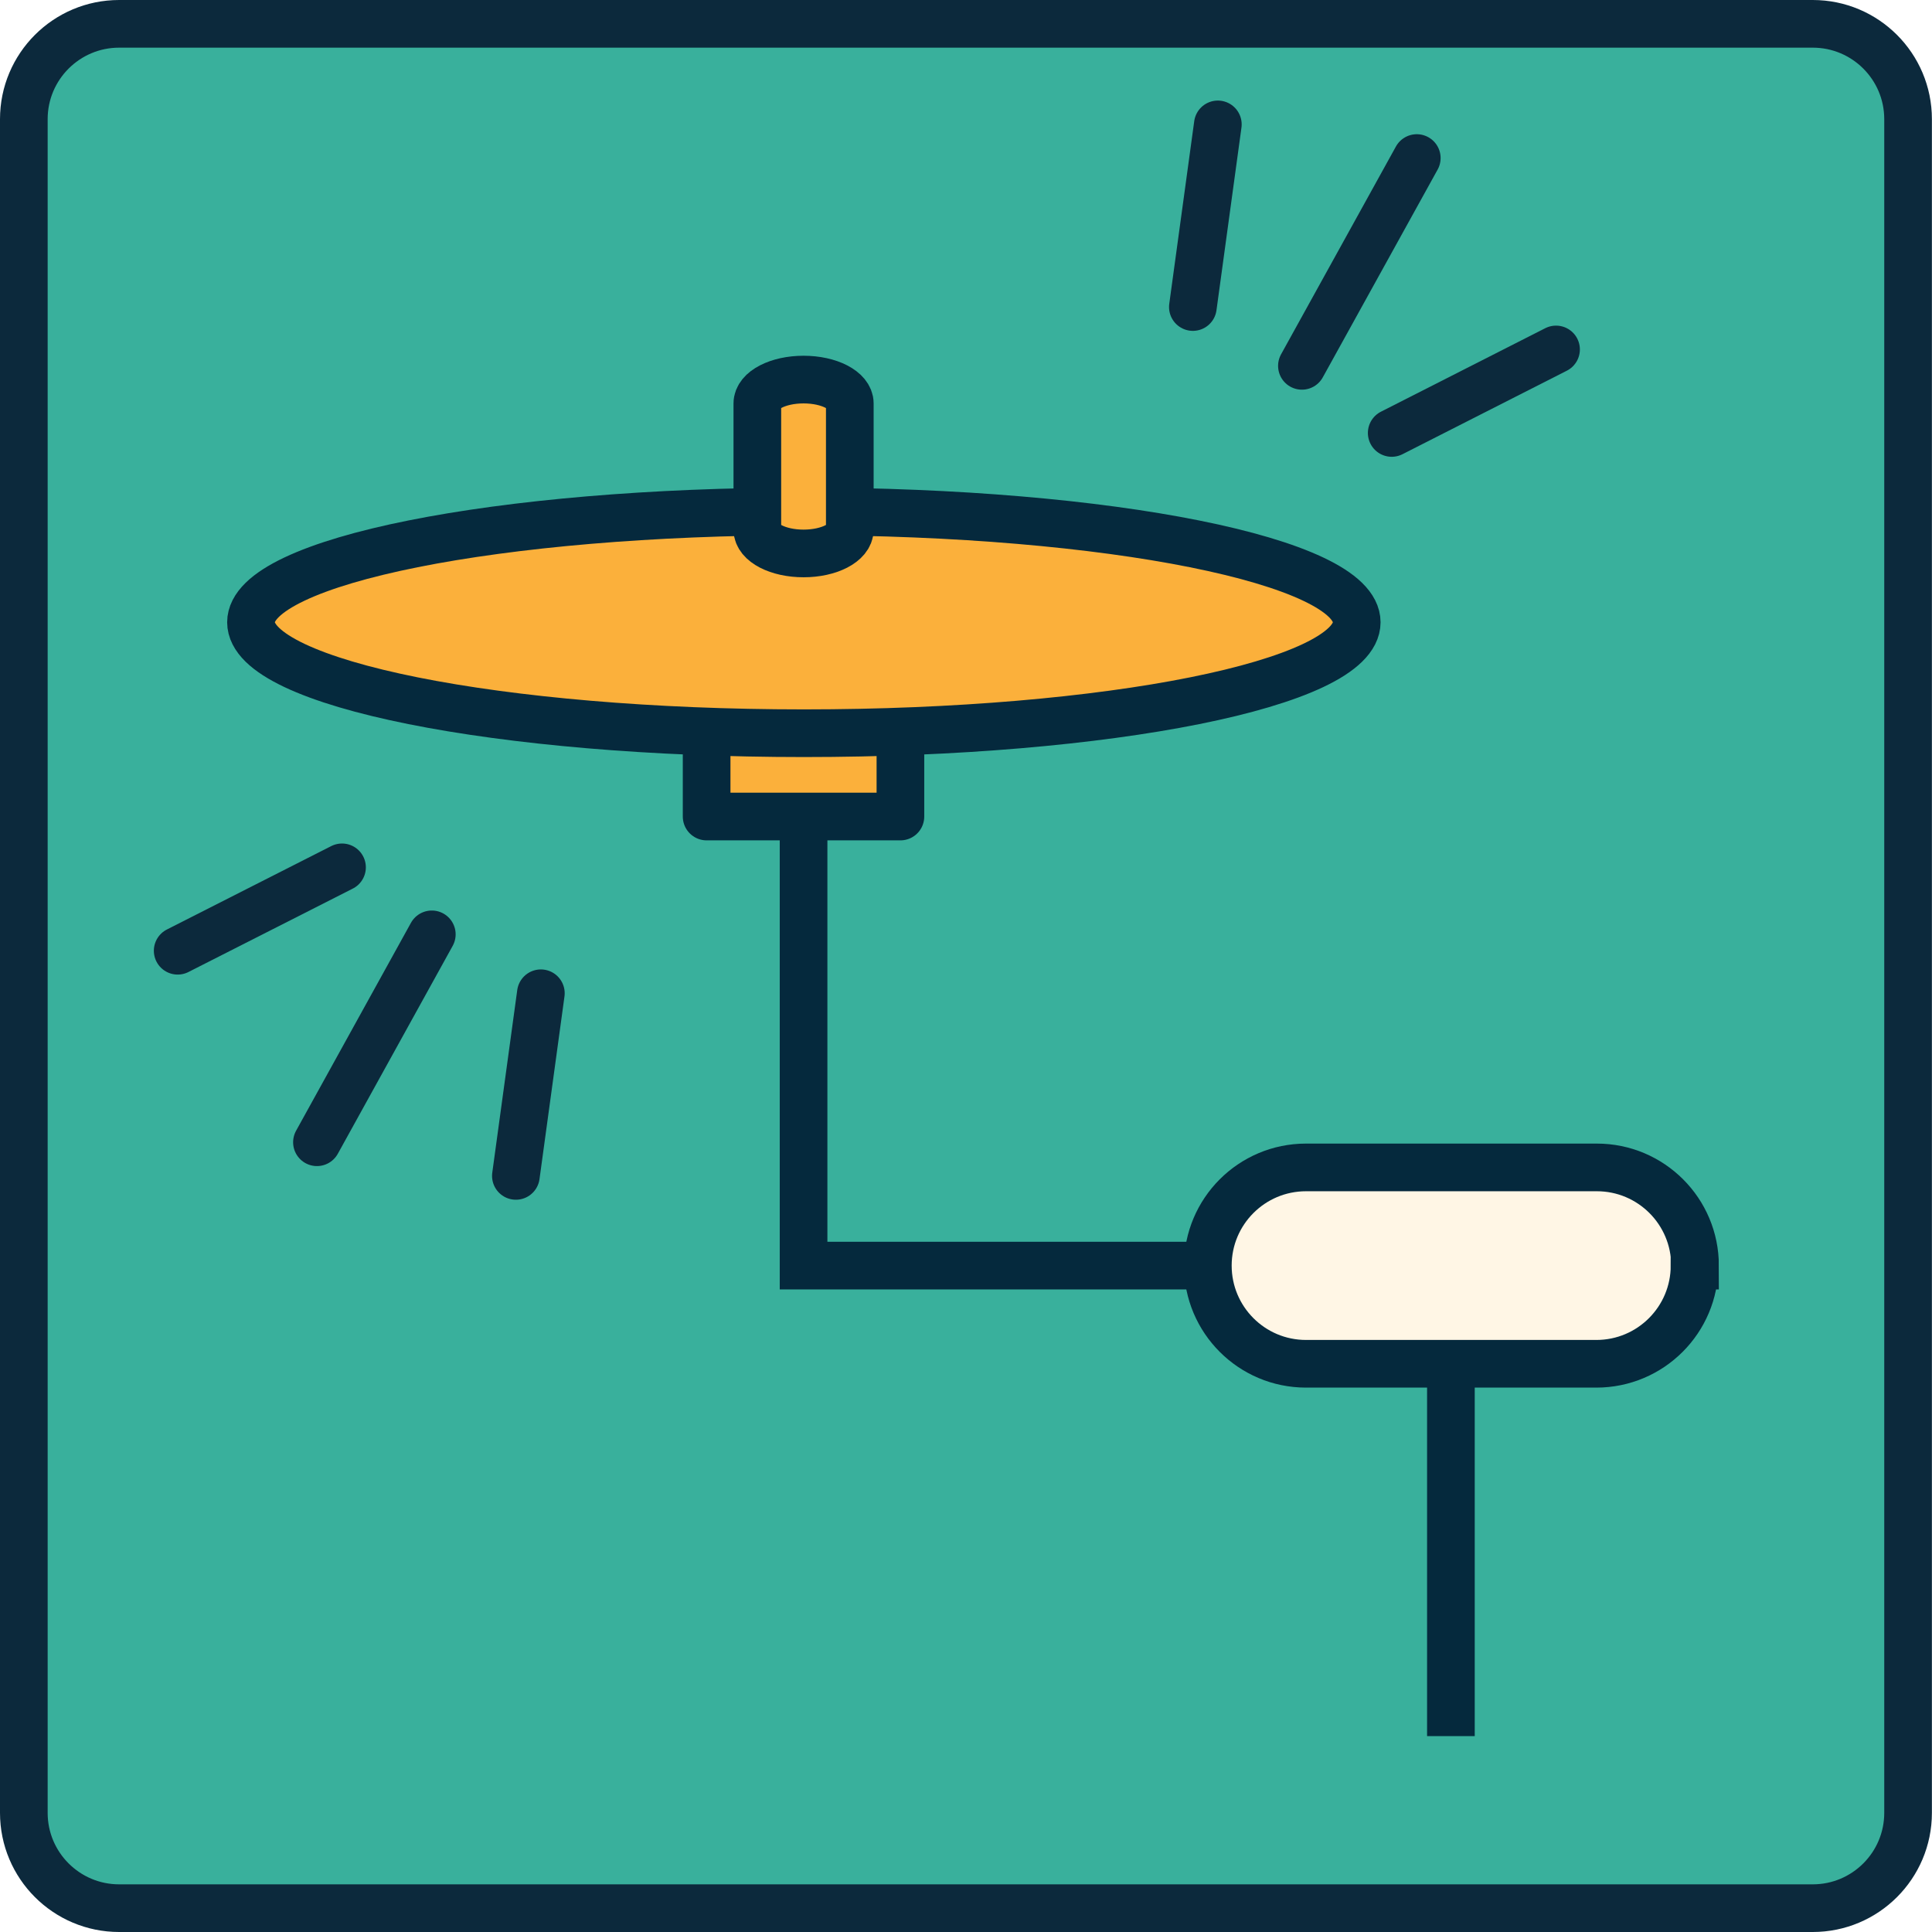
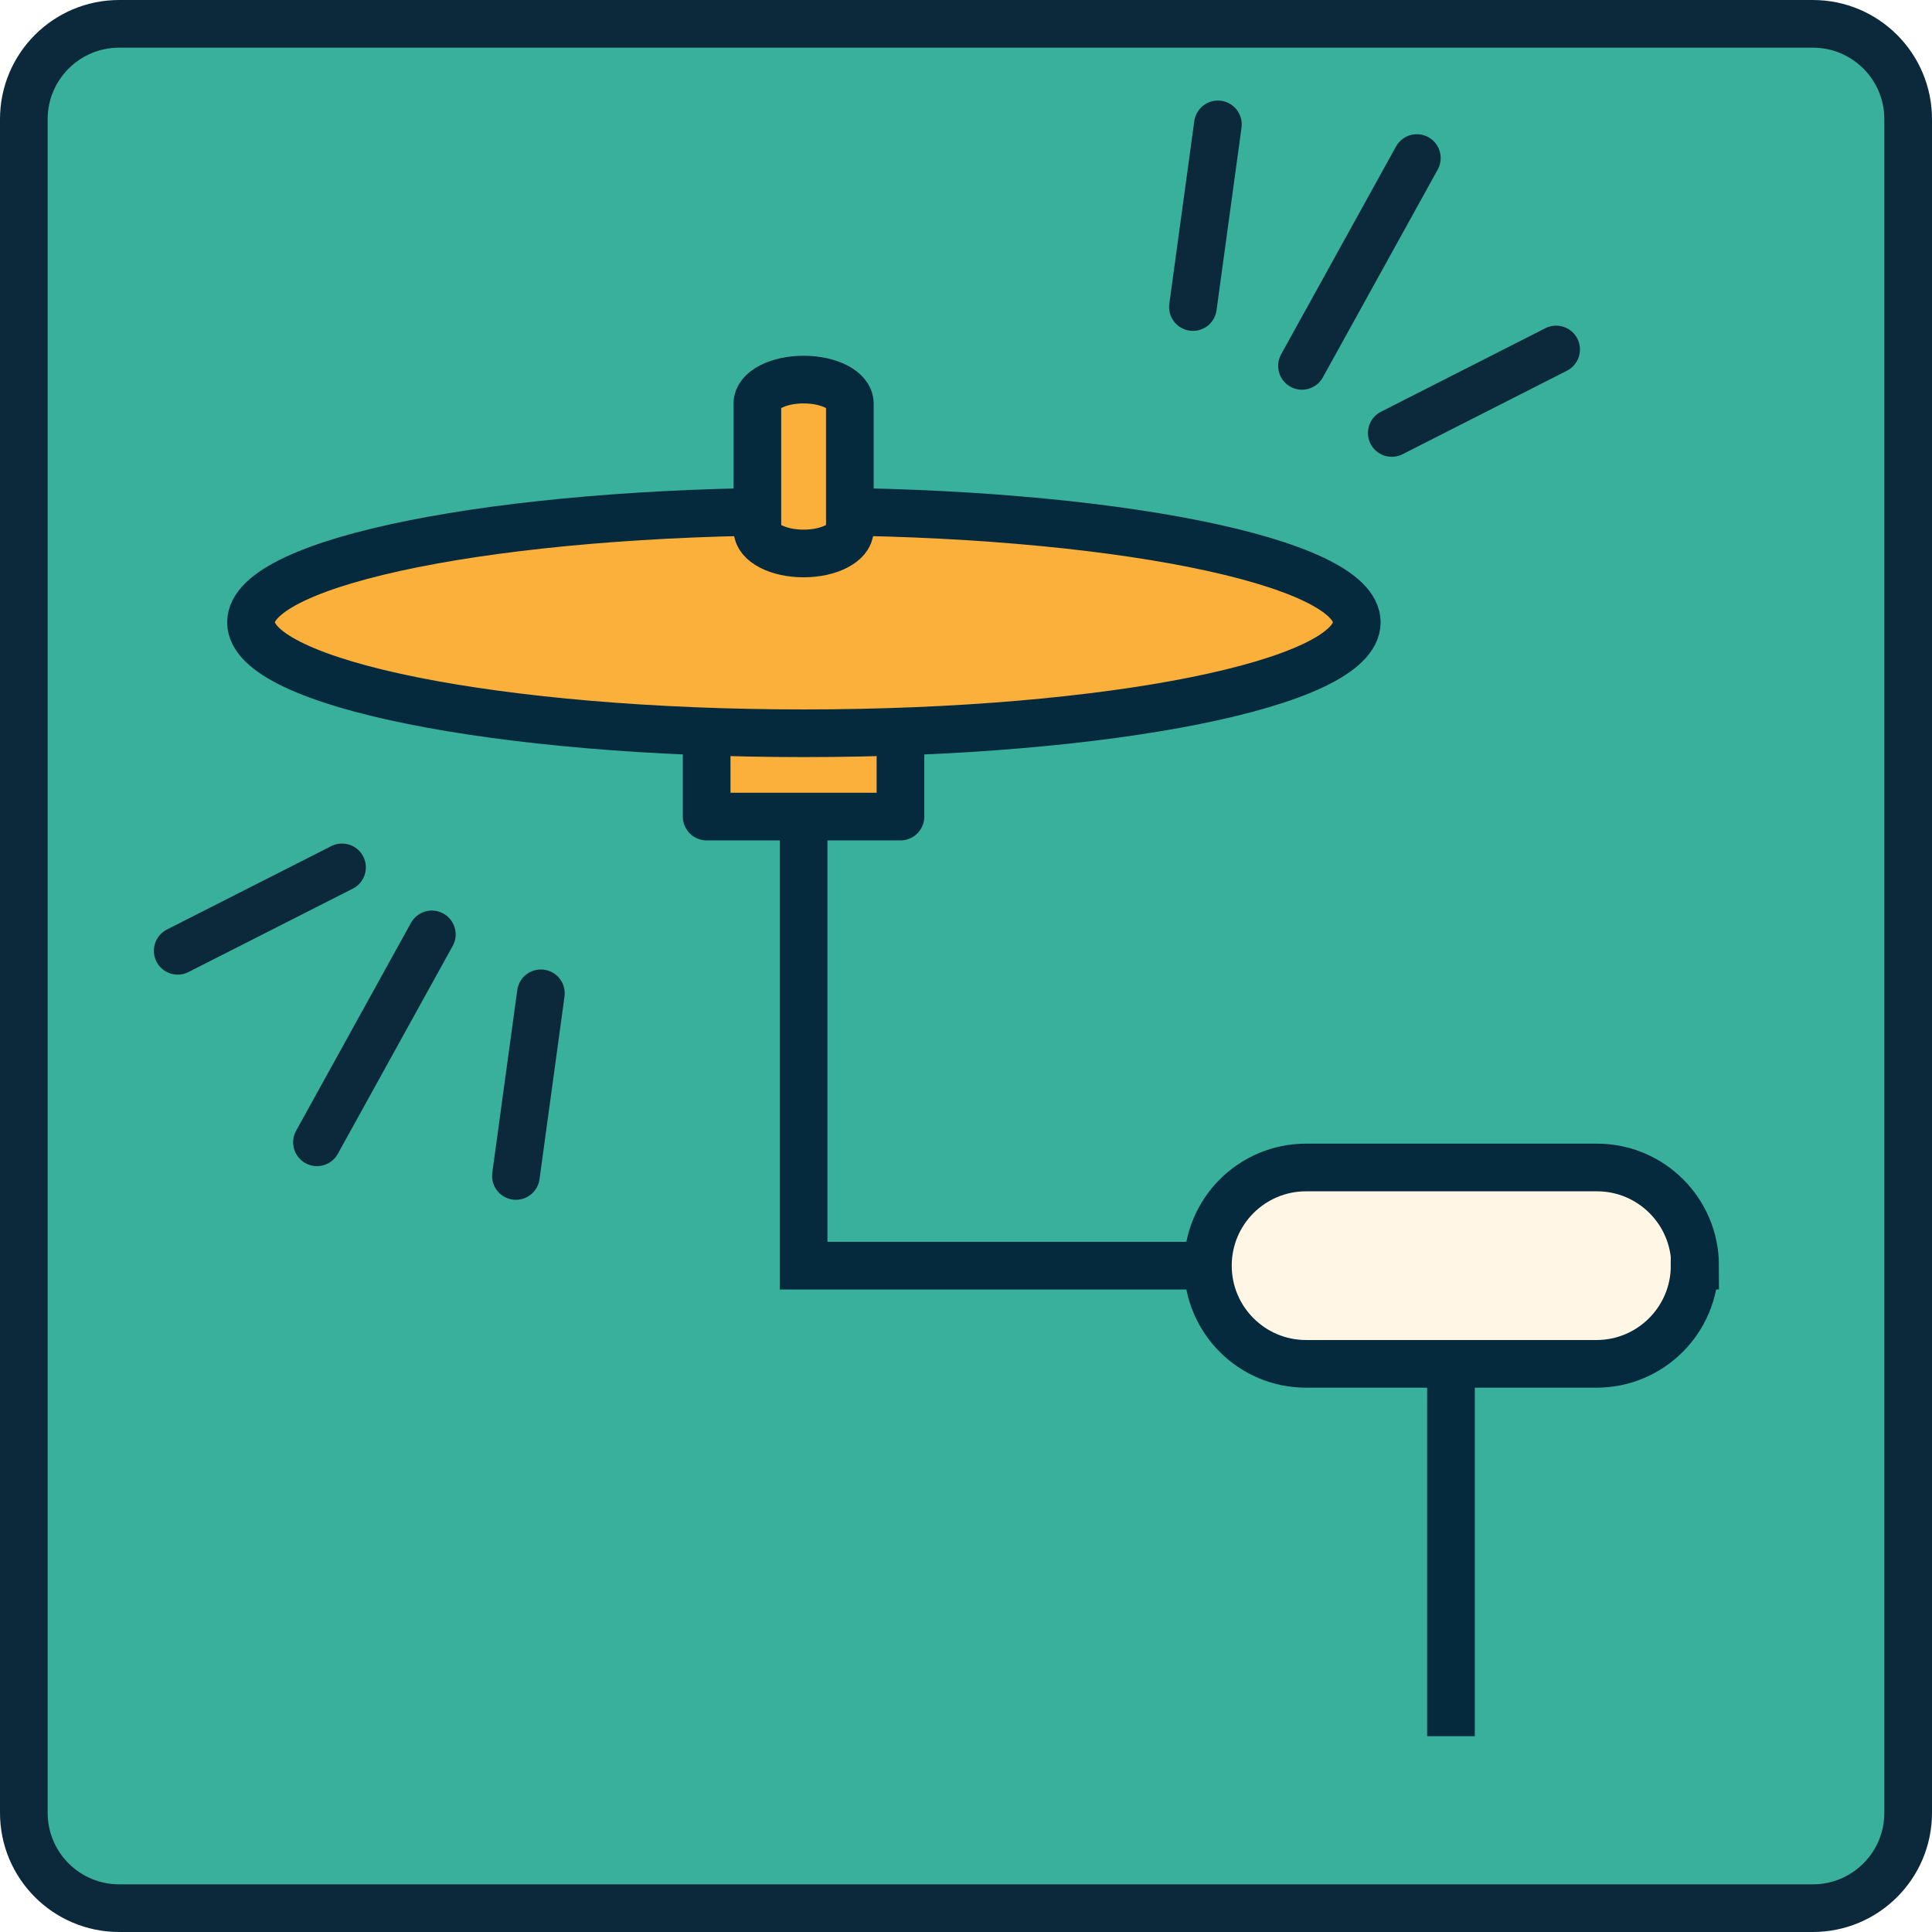
- <svg xmlns="http://www.w3.org/2000/svg" viewBox="0 0 202.67 202.68">
+ <svg xmlns="http://www.w3.org/2000/svg" viewBox="0 0 202.67 202.67">
  <defs>
    <style>.cls-1{fill:#39b09c;stroke-miterlimit:10;}.cls-1,.cls-5{stroke:#0c293c;}.cls-1,.cls-2,.cls-3,.cls-4,.cls-5{stroke-width:5px;}.cls-2{fill:#fff6e5;}.cls-2,.cls-3,.cls-4{stroke:#05293d;}.cls-3{fill:none;}.cls-4{fill:#fbb03b;}.cls-4,.cls-5{stroke-linecap:round;stroke-linejoin:round;}.cls-5{fill:#78c6b8;}</style>
  </defs>
  <g id="Capa_2" data-name="Capa 2">
    <g id="OBJECTS">
-       <rect class="cls-1" x="2.5" y="2.5" width="197.67" height="197.68" rx="10" />
+       <rect class="cls-1" x="2.5" y="2.5" width="197.67" height="197.67" rx="10" />
      <line class="cls-2" x1="152.21" y1="182.13" x2="152.21" y2="143.07" />
      <path class="cls-2" d="M177.77,132.77a10.3,10.3,0,0,1-10.3,10.3H137a10.3,10.3,0,0,1-10.29-10.3h0A10.3,10.3,0,0,1,137,122.47h30.52a10.3,10.3,0,0,1,10.3,10.3Z" />
      <polyline class="cls-3" points="126.66 132.77 84.3 132.77 84.3 78.23" />
      <rect class="cls-4" x="74.13" y="72.29" width="20.33" height="13.37" />
      <path class="cls-4" d="M142.33,65.28c0,6.43-26,11.64-58,11.64s-58-5.21-58-11.64,26-11.63,58-11.63S142.33,58.86,142.33,65.28Z" />
      <path class="cls-4" d="M89.15,55.56c0,1.38-2.17,2.5-4.85,2.5h0c-2.68,0-4.85-1.12-4.85-2.5V42.32c0-1.38,2.17-2.5,4.85-2.5h0c2.68,0,4.85,1.12,4.85,2.5Z" />
      <line class="cls-5" x1="35.88" y1="90.99" x2="18.64" y2="99.74" />
      <line class="cls-5" x1="56.74" y1="104.2" x2="54.12" y2="123.36" />
      <line class="cls-5" x1="33.25" y1="119.83" x2="45.3" y2="98.02" />
      <line class="cls-5" x1="146" y1="45.42" x2="163.24" y2="36.66" />
      <line class="cls-5" x1="125.14" y1="32.21" x2="127.76" y2="13.05" />
      <line class="cls-5" x1="148.63" y1="16.58" x2="136.58" y2="38.38" />
    </g>
  </g>
</svg>
